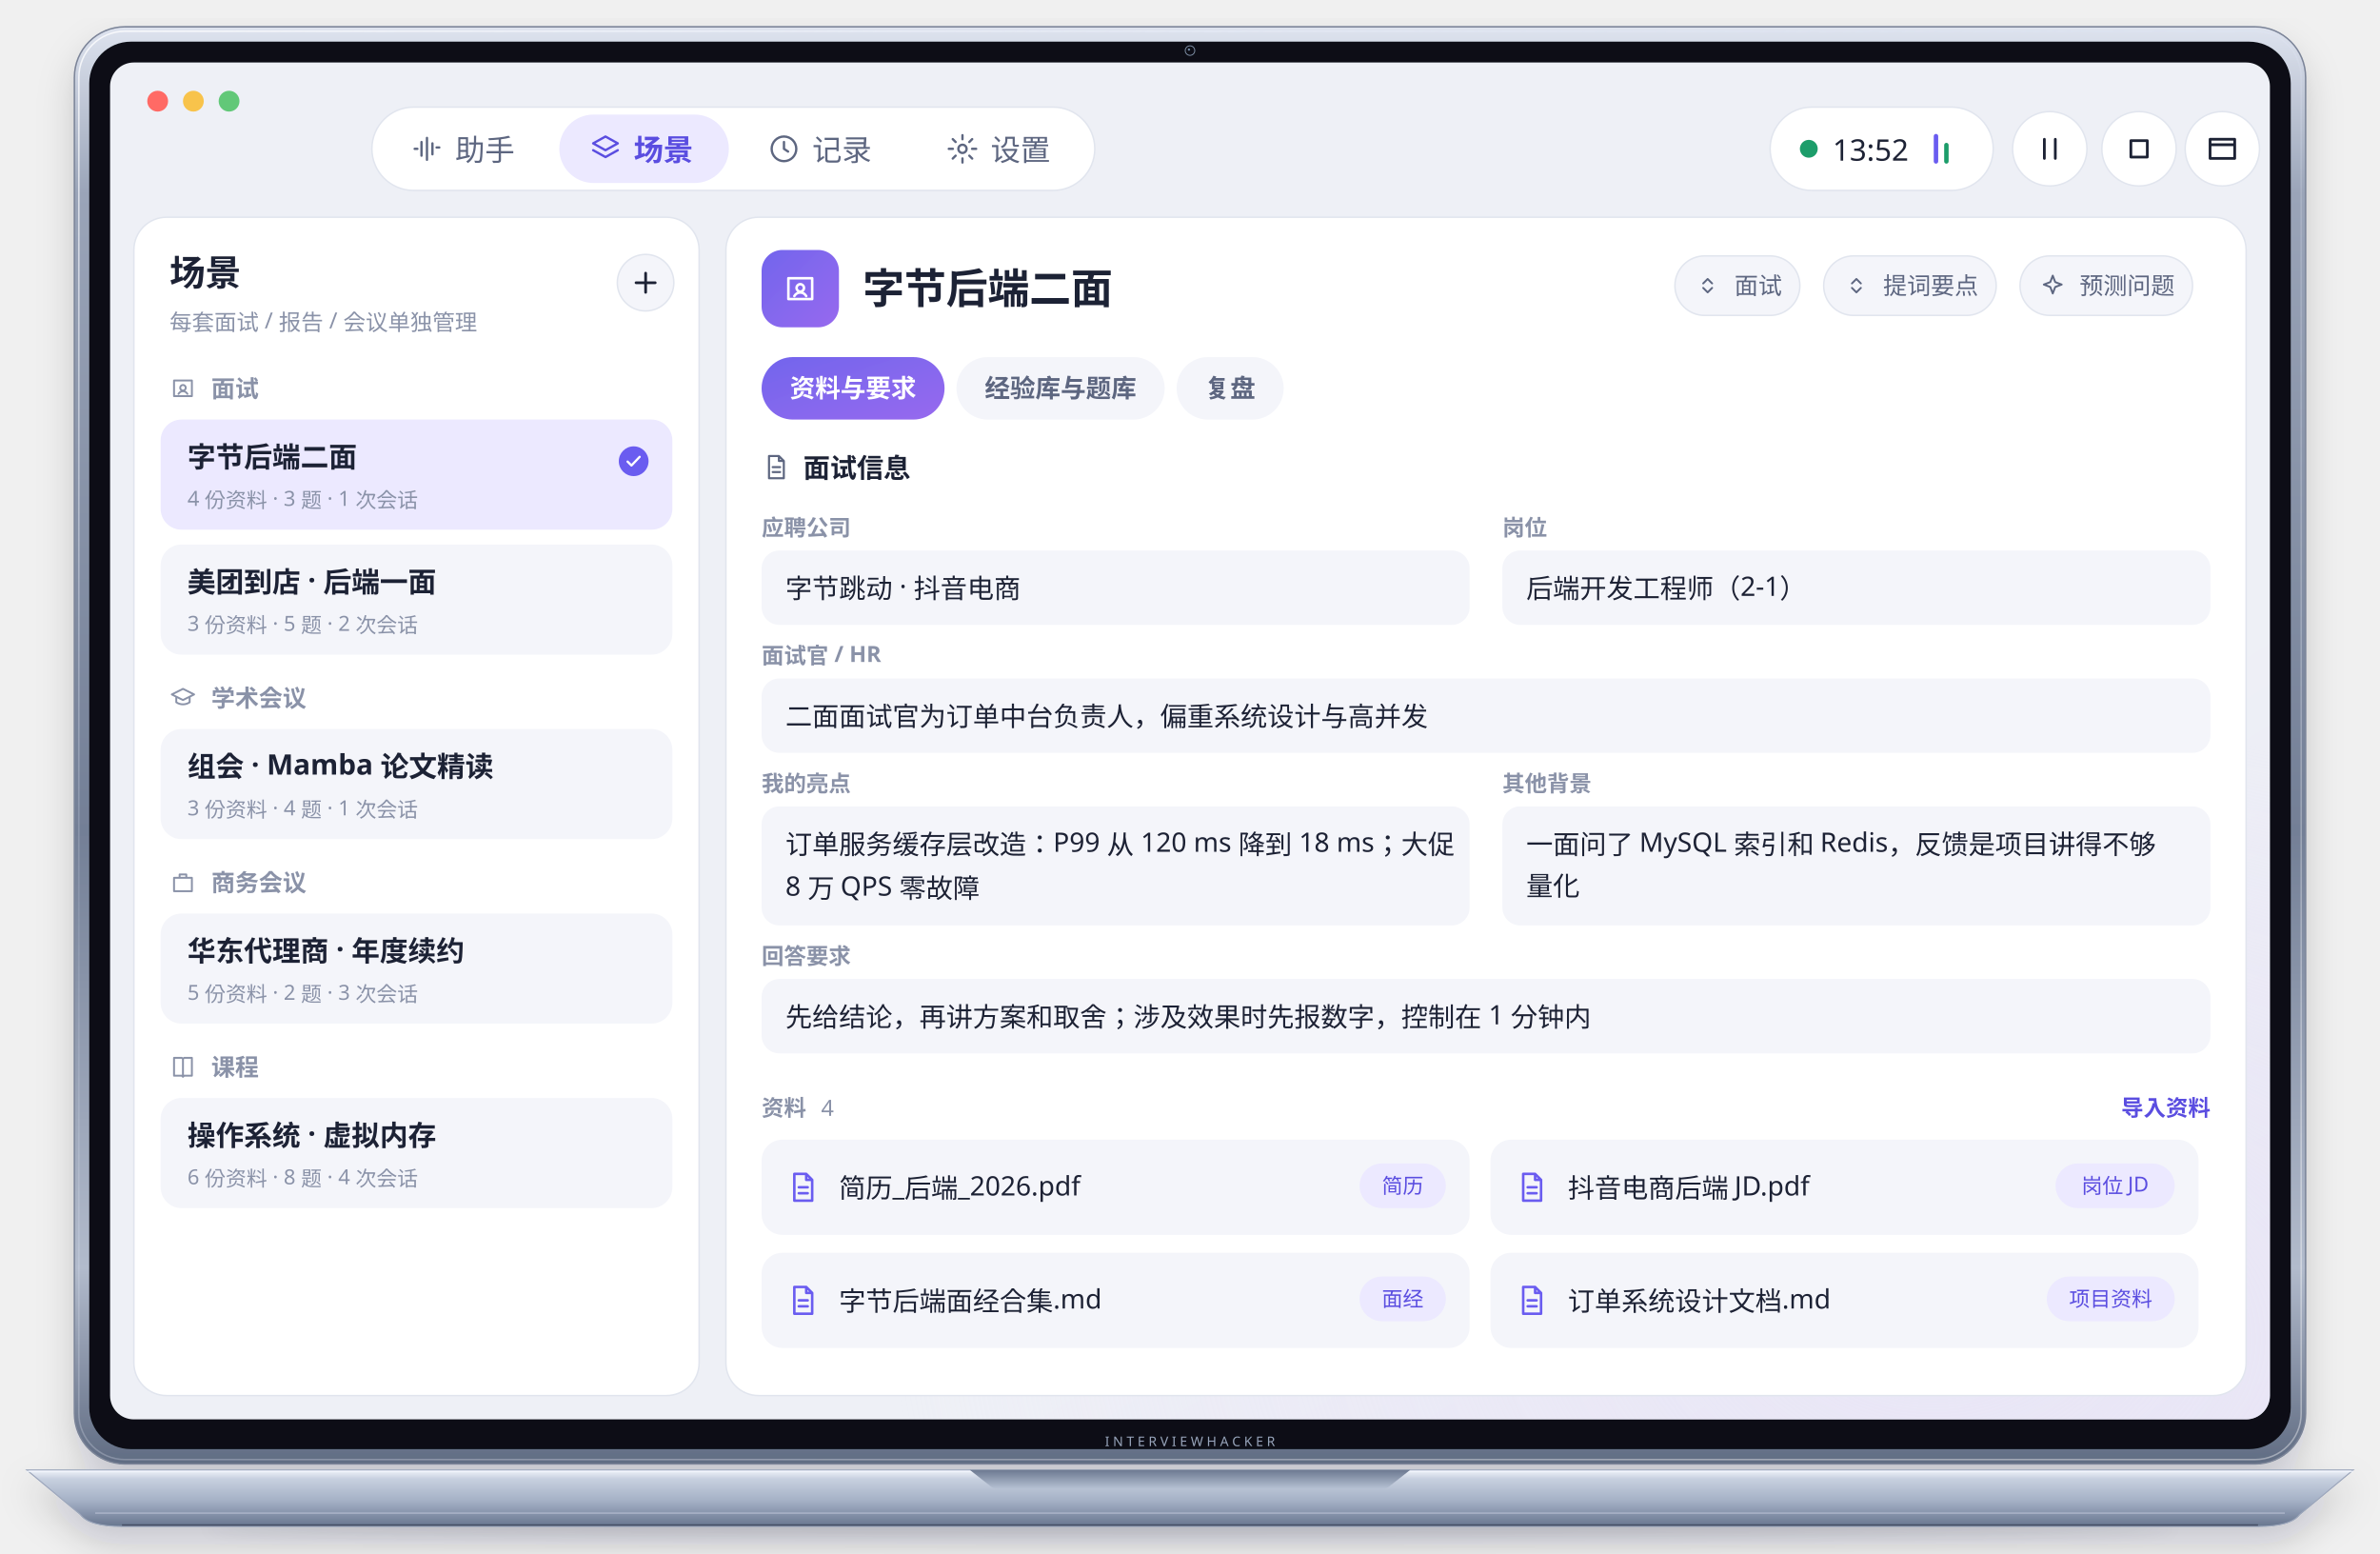
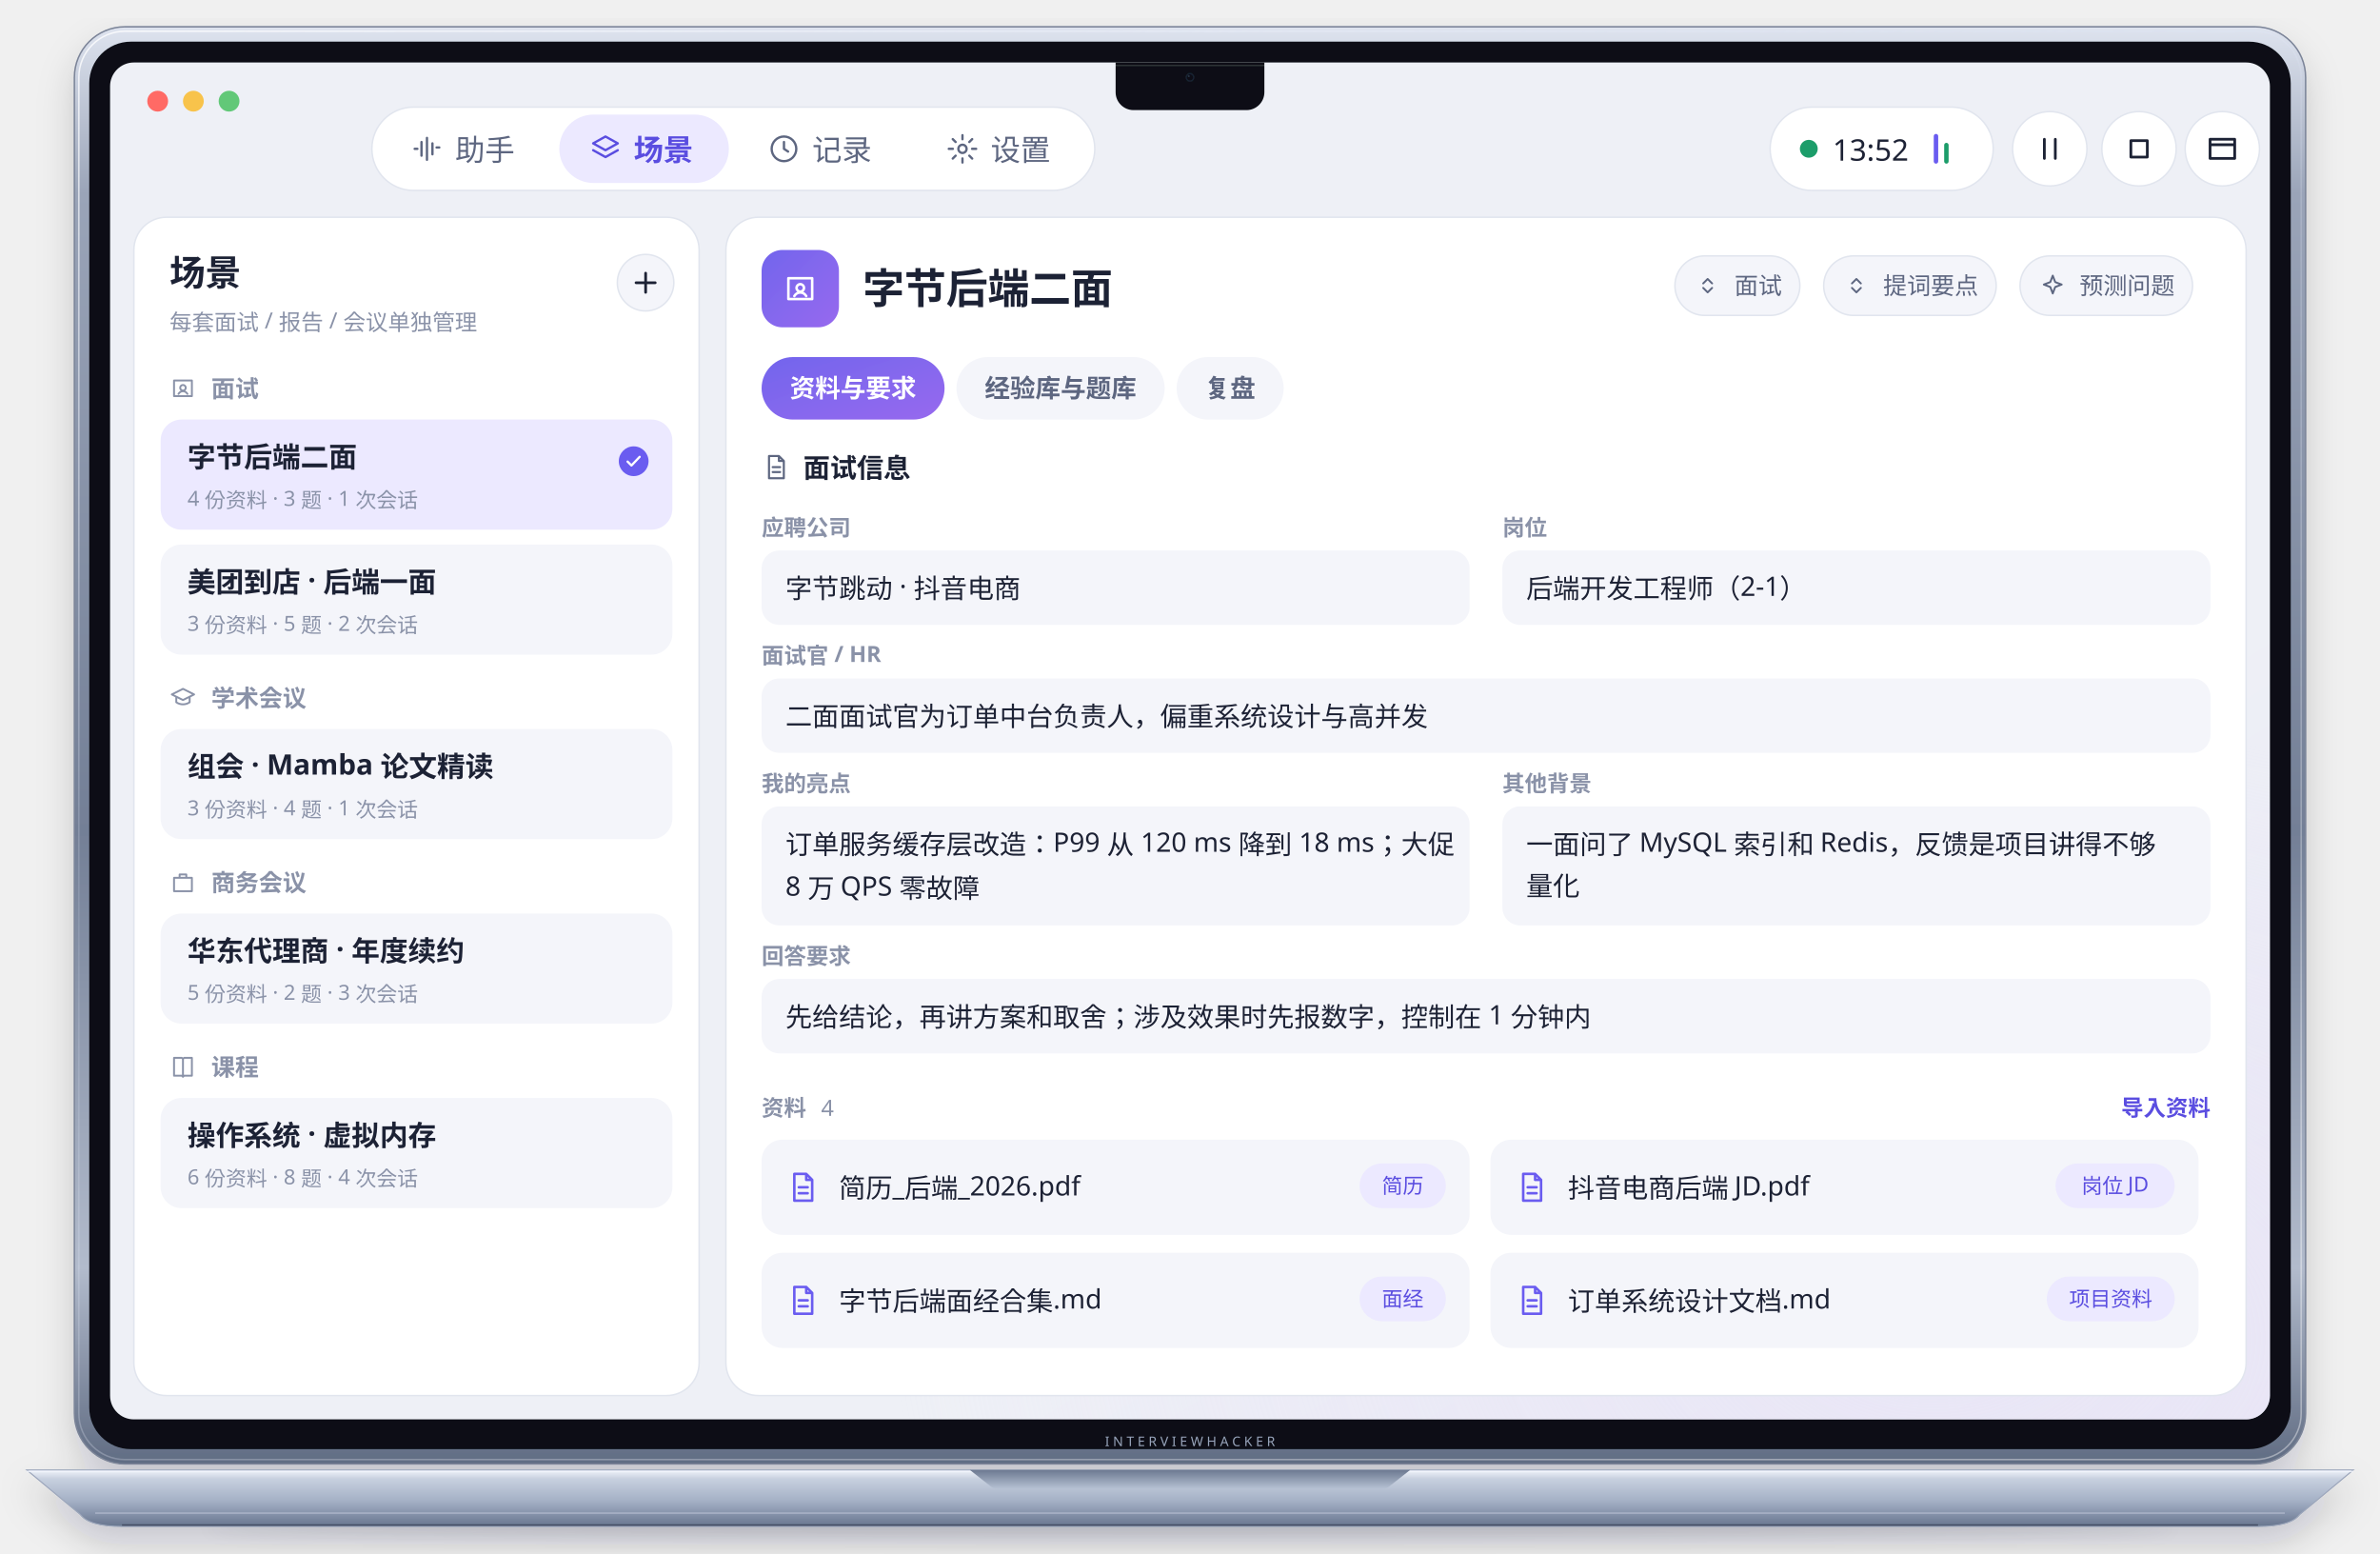
<svg xmlns="http://www.w3.org/2000/svg" width="1600" height="1044" viewBox="0 0 1600 1044" fill="none">
  <defs>
    <linearGradient id="accent" x1="0" y1="0" x2="1" y2="1">
      <stop stop-color="#7265ed" />
      <stop offset="1" stop-color="#9769ee" />
    </linearGradient>
    <linearGradient id="canvas" x1="0" y1="0" x2="1" y2="1">
      <stop stop-color="#eef0f6" />
      <stop offset=".7" stop-color="#eef0f6" />
      <stop offset="1" stop-color="#e9e6f6" />
    </linearGradient>
    <radialGradient id="corner-glow">
      <stop stop-color="#e9e6f6" stop-opacity=".85" />
      <stop offset="1" stop-color="#e9e6f6" stop-opacity="0" />
    </radialGradient>
    <linearGradient id="room" x1="0" y1="0" x2="1" y2="1">
      <stop stop-color="#3a4258" />
      <stop offset="1" stop-color="#1f2434" />
    </linearGradient>
    <linearGradient id="metal" x1="0" y1="0" x2="0" y2="1">
      <stop stop-color="#e1e6f1" />
      <stop offset=".12" stop-color="#9aa4b8" />
      <stop offset=".56" stop-color="#737f96" />
      <stop offset=".86" stop-color="#b2bbcc" />
      <stop offset="1" stop-color="#5d6980" />
    </linearGradient>
    <linearGradient id="rim-light" x1="0" y1="0" x2=".7" y2="1">
      <stop stop-color="#fff" stop-opacity=".8" />
      <stop offset=".42" stop-color="#e0e8fb" stop-opacity=".14" />
      <stop offset="1" stop-color="#fff" stop-opacity=".4" />
    </linearGradient>
    <linearGradient id="base" x1="0" y1="0" x2="0" y2="1">
      <stop stop-color="#f0f3fa" />
      <stop offset=".16" stop-color="#c7d0df" />
      <stop offset=".55" stop-color="#a4b0c5" />
      <stop offset="1" stop-color="#67758f" />
    </linearGradient>
    <linearGradient id="notch" x1="0" y1="0" x2="0" y2="1">
      <stop stop-color="#6c7991" />
      <stop offset="1" stop-color="#b8c3d5" />
    </linearGradient>
    <clipPath id="display">
      <rect x="74" y="42" width="1452" height="912" rx="16" />
    </clipPath>
    <filter id="device-shadow" x="-8%" y="-6%" width="116%" height="126%">
      <feDropShadow dx="0" dy="12" stdDeviation="12" flood-color="#0d1426" flood-opacity=".17" />
    </filter>
    <filter id="contact-shadow" x="-10%" y="-100%" width="120%" height="300%">
      <feGaussianBlur stdDeviation="6" />
    </filter>
    <filter id="card-shadow" x="-20%" y="-20%" width="140%" height="160%">
      <feDropShadow dx="0" dy="18" stdDeviation="20" flood-color="#05070d" flood-opacity=".45" />
    </filter>
    <filter id="phone-shadow" x="-20%" y="-10%" width="140%" height="130%">
      <feDropShadow dx="0" dy="12" stdDeviation="10" flood-color="#0d1426" flood-opacity=".18" />
    </filter>
  </defs>
  <g font-family="'HarmonyOS Sans SC','PingFang SC','Microsoft YaHei',sans-serif" text-rendering="geometricPrecision">
    <ellipse cx="800" cy="1026" rx="660" ry="6" fill="#101626" opacity=".16" filter="url(#contact-shadow)" />
    <g filter="url(#device-shadow)">
      <rect x="50" y="18" width="1500" height="966" rx="34" fill="url(#metal)" stroke="#7b8498" />
      <rect x="53" y="21" width="1494" height="960" rx="31" fill="none" stroke="url(#rim-light)" />
      <rect x="60" y="28" width="1480" height="946" rx="28" fill="#0c0f16" stroke="none" />
-       <circle cx="800" cy="34" r="3.2" fill="#090d15" stroke="#8491aa" stroke-width=".6" />
-       <circle cx="799.3" cy="33.3" r=".8" fill="#7186a5" />
      <g clip-path="url(#display)">
        <rect x="74" y="42" width="1452" height="912" rx="16" fill="url(#canvas)" stroke="none" />
        <ellipse cx="1300" cy="900" rx="700" ry="420" fill="url(#corner-glow)" />
        <circle cx="106" cy="68" r="7" fill="#ff6a65" />
        <circle cx="130" cy="68" r="7" fill="#f8c34b" />
        <circle cx="154" cy="68" r="7" fill="#62c878" />
        <rect x="250" y="72" width="486" height="56" rx="28" fill="#ffffff" stroke="#e1e5ee" />
        <g transform="translate(276 89) scale(0.92)" fill="none" stroke="#5d6680" stroke-width="1.7" stroke-linecap="round" stroke-linejoin="round">
          <path d="M3 12h2m3-5v10m4-13v16m4-12v8m3-5h2" />
        </g>
        <text x="306" y="108" font-size="20" font-weight="500" fill="#5d6680">助手</text>
        <rect x="376" y="77" width="114" height="46" rx="23" fill="#ece9ff" stroke="none" />
        <g transform="translate(396 89) scale(0.92)" fill="none" stroke="#5a4de0" stroke-width="1.7" stroke-linecap="round" stroke-linejoin="round">
          <path d="m12 3 9 5-9 5-9-5zM3 13l9 5 9-5" />
        </g>
        <text x="426" y="108" font-size="20" font-weight="600" fill="#5a4de0">场景</text>
        <g transform="translate(516 89) scale(0.92)" fill="none" stroke="#5d6680" stroke-width="1.7" stroke-linecap="round" stroke-linejoin="round">
          <path d="M12 7v5l3 2M21 12a9 9 0 1 1-18 0 9 9 0 0 1 18 0" />
        </g>
        <text x="546" y="108" font-size="20" font-weight="500" fill="#5d6680">记录</text>
        <g transform="translate(636 89) scale(0.92)" fill="none" stroke="#5d6680" stroke-width="1.7" stroke-linecap="round" stroke-linejoin="round">
          <path d="M12 9a3 3 0 1 0 0 6 3 3 0 0 0 0-6M12 2v3m0 14v3M2 12h3m14 0h3M4.9 4.9l2.1 2.1m10 10 2.1 2.1M4.9 19.1 7 17M17 7l2.1-2.1" />
        </g>
        <text x="666" y="108" font-size="20" font-weight="500" fill="#5d6680">设置</text>
        <rect x="1190" y="72" width="150" height="56" rx="28" fill="#ffffff" stroke="#e1e5ee" />
        <circle cx="1216" cy="100" r="6" fill="#1f9d6a" />
        <text x="1232" y="108" font-size="20" font-weight="500" fill="#1f2335">13:52</text>
        <rect x="1300" y="90" width="3" height="20" rx="1.5" fill="#6a5cf0" stroke="none" />
        <rect x="1307" y="96" width="3" height="14" rx="1.5" fill="#1f9d6a" stroke="none" />
        <circle cx="1378" cy="100" r="25" fill="#ffffff" stroke="#e1e5ee" />
        <g transform="translate(1367 89) scale(0.92)" fill="none" stroke="#1f2335" stroke-width="2" stroke-linecap="round" stroke-linejoin="round">
          <path d="M8 5v14M16 5v14" />
        </g>
        <circle cx="1438" cy="100" r="25" fill="#ffffff" stroke="#e1e5ee" />
        <g transform="translate(1427 89) scale(0.92)" fill="none" stroke="#1f2335" stroke-width="2" stroke-linecap="round" stroke-linejoin="round">
          <path d="M6 6h12v12H6z" />
        </g>
        <circle cx="1494" cy="100" r="25" fill="#ffffff" stroke="#e1e5ee" />
        <g transform="translate(1483 89) scale(0.92)" fill="none" stroke="#1f2335" stroke-width="2" stroke-linecap="round" stroke-linejoin="round">
          <path d="M3 5h18v14H3zM3 9h18" />
        </g>
        <rect x="90" y="146" width="380" height="792" rx="22" fill="#ffffff" stroke="#e1e5ee" />
        <text x="114" y="192" font-size="24" font-weight="600" fill="#1f2335">场景</text>
        <text x="114" y="222" font-size="15" font-weight="400" fill="#8a92a8">每套面试 / 报告 / 会议单独管理</text>
        <circle cx="434" cy="190" r="19" fill="#f4f5fa" stroke="#e1e5ee" />
        <g transform="translate(423 179) scale(0.92)" fill="none" stroke="#1f2335" stroke-width="2" stroke-linecap="round" stroke-linejoin="round">
          <path d="M12 5v14M5 12h14" />
        </g>
        <g transform="translate(114 252) scale(0.75)" fill="none" stroke="#8a92a8" stroke-width="1.7" stroke-linecap="round" stroke-linejoin="round">
          <path d="M4 5h16v14H4zM12 9a2.5 2.5 0 1 0 0 5 2.5 2.5 0 0 0 0-5M8 17c1-1.6 2.3-2.4 4-2.4s3 .8 4 2.4" />
        </g>
        <text x="142" y="267" font-size="16" font-weight="600" fill="#8a92a8">面试</text>
        <rect x="108" y="282" width="344" height="74" rx="14" fill="#ece9ff" stroke="none" />
        <text x="126" y="314" font-size="19" font-weight="600" fill="#1f2335">字节后端二面</text>
        <text x="126" y="340" font-size="14" font-weight="400" fill="#8a92a8">4 份资料 · 3 题 · 1 次会话</text>
        <circle cx="426" cy="310" r="10" fill="#6a5cf0" />
        <g transform="translate(419 303) scale(0.58)" fill="none" stroke="#fff" stroke-width="2.6" stroke-linecap="round" stroke-linejoin="round">
          <path d="m5 12.5 4.5 4.5L19 7" />
        </g>
        <rect x="108" y="366" width="344" height="74" rx="14" fill="#f4f5fa" stroke="none" />
        <text x="126" y="398" font-size="19" font-weight="600" fill="#1f2335">美团到店 · 后端一面</text>
        <text x="126" y="424" font-size="14" font-weight="400" fill="#8a92a8">3 份资料 · 5 题 · 2 次会话</text>
        <g transform="translate(114 460) scale(0.75)" fill="none" stroke="#8a92a8" stroke-width="1.7" stroke-linecap="round" stroke-linejoin="round">
          <path d="m2 9 10-5 10 5-10 5zM6 11v5c3.5 2.5 8.5 2.5 12 0v-5" />
        </g>
        <text x="142" y="475" font-size="16" font-weight="600" fill="#8a92a8">学术会议</text>
        <rect x="108" y="490" width="344" height="74" rx="14" fill="#f4f5fa" stroke="none" />
        <text x="126" y="522" font-size="19" font-weight="600" fill="#1f2335">组会 · Mamba 论文精读</text>
        <text x="126" y="548" font-size="14" font-weight="400" fill="#8a92a8">3 份资料 · 4 题 · 1 次会话</text>
        <g transform="translate(114 584) scale(0.75)" fill="none" stroke="#8a92a8" stroke-width="1.7" stroke-linecap="round" stroke-linejoin="round">
          <path d="M4 8h16v12H4zM9 8V5h6v3" />
        </g>
        <text x="142" y="599" font-size="16" font-weight="600" fill="#8a92a8">商务会议</text>
        <rect x="108" y="614" width="344" height="74" rx="14" fill="#f4f5fa" stroke="none" />
        <text x="126" y="646" font-size="19" font-weight="600" fill="#1f2335">华东代理商 · 年度续约</text>
        <text x="126" y="672" font-size="14" font-weight="400" fill="#8a92a8">5 份资料 · 2 题 · 3 次会话</text>
        <g transform="translate(114 708) scale(0.75)" fill="none" stroke="#8a92a8" stroke-width="1.7" stroke-linecap="round" stroke-linejoin="round">
          <path d="M4 4h7l1 1 1-1h7v16h-7l-1 1-1-1H4zM12 5v16" />
        </g>
        <text x="142" y="723" font-size="16" font-weight="600" fill="#8a92a8">课程</text>
        <rect x="108" y="738" width="344" height="74" rx="14" fill="#f4f5fa" stroke="none" />
        <text x="126" y="770" font-size="19" font-weight="600" fill="#1f2335">操作系统 · 虚拟内存</text>
        <text x="126" y="796" font-size="14" font-weight="400" fill="#8a92a8">6 份资料 · 8 题 · 4 次会话</text>
        <rect x="488" y="146" width="1022" height="792" rx="22" fill="#ffffff" stroke="#e1e5ee" />
        <rect x="512" y="168" width="52" height="52" rx="14" fill="url(#accent)" stroke="none" />
        <g transform="translate(526 182) scale(1)" fill="none" stroke="#fff" stroke-width="1.7" stroke-linecap="round" stroke-linejoin="round">
          <path d="M4 5h16v14H4zM12 9a2.5 2.5 0 1 0 0 5 2.5 2.5 0 0 0 0-5M8 17c1-1.6 2.3-2.4 4-2.4s3 .8 4 2.4" />
        </g>
        <text x="580" y="204" font-size="28" font-weight="600" fill="#1f2335">字节后端二面</text>
        <rect x="1358" y="172" width="116" height="40" rx="20" fill="#f4f5fa" stroke="#e1e5ee" />
        <g transform="translate(1371 183) scale(0.75)" fill="none" stroke="#5d6680" stroke-width="1.7" stroke-linecap="round" stroke-linejoin="round">
          <path d="m12 3 2.2 5.8L20 11l-5.8 2.2L12 19l-2.2-5.8L4 11l5.8-2.2z" />
        </g>
        <text x="1398" y="197.76" font-size="16" font-weight="500" fill="#5d6680">预测问题</text>
        <rect x="1226" y="172" width="116" height="40" rx="20" fill="#f4f5fa" stroke="#e1e5ee" />
        <g transform="translate(1239 183) scale(0.75)" fill="none" stroke="#5d6680" stroke-width="1.7" stroke-linecap="round" stroke-linejoin="round">
          <path d="m8 10 4-4 4 4M8 14l4 4 4-4" />
        </g>
        <text x="1266" y="197.76" font-size="16" font-weight="500" fill="#5d6680">提词要点</text>
        <rect x="1126" y="172" width="84" height="40" rx="20" fill="#f4f5fa" stroke="#e1e5ee" />
        <g transform="translate(1139 183) scale(0.75)" fill="none" stroke="#5d6680" stroke-width="1.7" stroke-linecap="round" stroke-linejoin="round">
          <path d="m8 10 4-4 4 4M8 14l4 4 4-4" />
        </g>
        <text x="1166" y="197.76" font-size="16" font-weight="500" fill="#5d6680">面试</text>
        <rect x="512" y="240" width="123" height="42" rx="21" fill="url(#accent)" stroke="none" />
        <text x="573.5" y="267" font-size="17" font-weight="600" fill="#fff" text-anchor="middle">资料与要求</text>
        <rect x="643" y="240" width="140" height="42" rx="21" fill="#f4f5fa" stroke="none" />
        <text x="713" y="267" font-size="17" font-weight="600" fill="#5d6680" text-anchor="middle">经验库与题库</text>
        <rect x="791" y="240" width="72" height="42" rx="21" fill="#f4f5fa" stroke="none" />
        <text x="827" y="267" font-size="17" font-weight="600" fill="#5d6680" text-anchor="middle">复盘</text>
        <g transform="translate(512 304) scale(0.83)" fill="none" stroke="#5d6680" stroke-width="1.7" stroke-linecap="round" stroke-linejoin="round">
          <path d="M6 3h8l4 4v14H6zM14 3v4h4M9 12h6M9 16h6" />
        </g>
        <text x="540" y="321" font-size="18" font-weight="600" fill="#1f2335">面试信息</text>
        <text x="512" y="360" font-size="15" font-weight="600" fill="#8a92a8">应聘公司</text>
        <rect x="512" y="370" width="476" height="50" rx="12" fill="#f4f5fa" stroke="none" />
        <text x="528" y="402" font-size="18" fill="#1f2335" font-weight="400">字节跳动 · 抖音电商</text>
        <text x="1010" y="360" font-size="15" font-weight="600" fill="#8a92a8">岗位</text>
        <rect x="1010" y="370" width="476" height="50" rx="12" fill="#f4f5fa" stroke="none" />
        <text x="1026" y="402" font-size="18" fill="#1f2335" font-weight="400">后端开发工程师（2-1）</text>
        <text x="512" y="446" font-size="15" font-weight="600" fill="#8a92a8">面试官 / HR</text>
        <rect x="512" y="456" width="974" height="50" rx="12" fill="#f4f5fa" stroke="none" />
        <text x="528" y="488" font-size="18" fill="#1f2335" font-weight="400">二面面试官为订单中台负责人，偏重系统设计与高并发</text>
        <text x="512" y="532" font-size="15" font-weight="600" fill="#8a92a8">我的亮点</text>
        <rect x="512" y="542" width="476" height="80" rx="12" fill="#f4f5fa" stroke="none" />
        <text x="528" y="574" font-size="18" fill="#1f2335" font-weight="400">订单服务缓存层改造：P99 从 120 ms 降到 18 ms；大促 </text>
        <text x="528" y="602" font-size="18" fill="#1f2335" font-weight="400">8 万 QPS 零故障</text>
        <text x="1010" y="532" font-size="15" font-weight="600" fill="#8a92a8">其他背景</text>
        <rect x="1010" y="542" width="476" height="80" rx="12" fill="#f4f5fa" stroke="none" />
        <text x="1026" y="574" font-size="18" fill="#1f2335" font-weight="400">一面问了 MySQL 索引和 Redis，反馈是项目讲得不够</text>
        <text x="1026" y="602" font-size="18" fill="#1f2335" font-weight="400">量化</text>
        <text x="512" y="648" font-size="15" font-weight="600" fill="#8a92a8">回答要求</text>
        <rect x="512" y="658" width="974" height="50" rx="12" fill="#f4f5fa" stroke="none" />
        <text x="528" y="690" font-size="18" fill="#1f2335" font-weight="400">先给结论，再讲方案和取舍；涉及效果时先报数字，控制在 1 分钟内</text>
        <text x="512" y="750" font-size="15" font-weight="600" fill="#8a92a8">资料</text>
        <text x="552" y="750" font-size="15" font-weight="400" fill="#8a92a8">4</text>
        <text x="1486" y="750" font-size="15" font-weight="600" fill="#5a4de0" text-anchor="end">导入资料</text>
        <rect x="512" y="766" width="476" height="64" rx="14" fill="#f4f5fa" stroke="none" />
        <g transform="translate(528 786) scale(1)" fill="none" stroke="#6a5cf0" stroke-width="1.7" stroke-linecap="round" stroke-linejoin="round">
          <path d="M6 3h8l4 4v14H6zM14 3v4h4M9 12h6M9 16h6" />
        </g>
        <text x="564" y="805" font-size="18" font-weight="500" fill="#1f2335">简历_后端_2026.pdf</text>
        <rect x="914" y="782" width="58" height="30" rx="15" fill="#ece9ff" stroke="none" />
        <text x="943" y="802.04" font-size="14" font-weight="500" fill="#5a4de0" text-anchor="middle">简历</text>
        <rect x="1002" y="766" width="476" height="64" rx="14" fill="#f4f5fa" stroke="none" />
        <g transform="translate(1018 786) scale(1)" fill="none" stroke="#6a5cf0" stroke-width="1.7" stroke-linecap="round" stroke-linejoin="round">
          <path d="M6 3h8l4 4v14H6zM14 3v4h4M9 12h6M9 16h6" />
        </g>
        <text x="1054" y="805" font-size="18" font-weight="500" fill="#1f2335">抖音电商后端 JD.pdf</text>
        <rect x="1381.88" y="782" width="80.12" height="30" rx="15" fill="#ece9ff" stroke="none" />
        <text x="1421.94" y="802.04" font-size="14" font-weight="500" fill="#5a4de0" text-anchor="middle">岗位 JD</text>
        <rect x="512" y="842" width="476" height="64" rx="14" fill="#f4f5fa" stroke="none" />
        <g transform="translate(528 862) scale(1)" fill="none" stroke="#6a5cf0" stroke-width="1.7" stroke-linecap="round" stroke-linejoin="round">
          <path d="M6 3h8l4 4v14H6zM14 3v4h4M9 12h6M9 16h6" />
        </g>
        <text x="564" y="881" font-size="18" font-weight="500" fill="#1f2335">字节后端面经合集.md</text>
        <rect x="914" y="858" width="58" height="30" rx="15" fill="#ece9ff" stroke="none" />
        <text x="943" y="878.04" font-size="14" font-weight="500" fill="#5a4de0" text-anchor="middle">面经</text>
        <rect x="1002" y="842" width="476" height="64" rx="14" fill="#f4f5fa" stroke="none" />
        <g transform="translate(1018 862) scale(1)" fill="none" stroke="#6a5cf0" stroke-width="1.7" stroke-linecap="round" stroke-linejoin="round">
          <path d="M6 3h8l4 4v14H6zM14 3v4h4M9 12h6M9 16h6" />
        </g>
        <text x="1054" y="881" font-size="18" font-weight="500" fill="#1f2335">订单系统设计文档.md</text>
        <rect x="1376" y="858" width="86" height="30" rx="15" fill="#ece9ff" stroke="none" />
        <text x="1419" y="878.04" font-size="14" font-weight="500" fill="#5a4de0" text-anchor="middle">项目资料</text>
+         <path d="M750 42H850V62C850 68.627 844.627 74 838 74H762C755.373 74 750 68.627 750 62V42Z" fill="#0c0f16" />
+         <circle cx="800" cy="52" r="2.5" fill="#090d15" stroke="#182131" stroke-width="1" />
+         <circle cx="799.2" cy="51.2" r=".7" fill="#354156" opacity=".7" />
      </g>
      <path d="M88 44H1511" stroke="#fff" stroke-opacity=".14" />
      <text x="800" y="972" font-size="9" font-weight="500" fill="#98a3ba" text-anchor="middle">I N T E R V I E W H A C K E R</text>
      <path d="M18 988H1582L1546 1018Q1540 1026 1518 1026H82Q60 1026 54 1018Z" fill="url(#base)" stroke="#9ca6bb" stroke-width=".8" />
      <path d="M18 989H1582" stroke="#f4f6fd" stroke-opacity=".8" />
      <path d="M652 988H948L934 999Q932 1001 926 1001H674Q668 1001 666 999Z" fill="url(#notch)" />
      <path d="M64 1017H1536" stroke="#f0f3fc" stroke-opacity=".34" />
      <path d="M82 1025H1518" stroke="#3a4356" stroke-opacity=".74" />
    </g>
  </g>
</svg>
